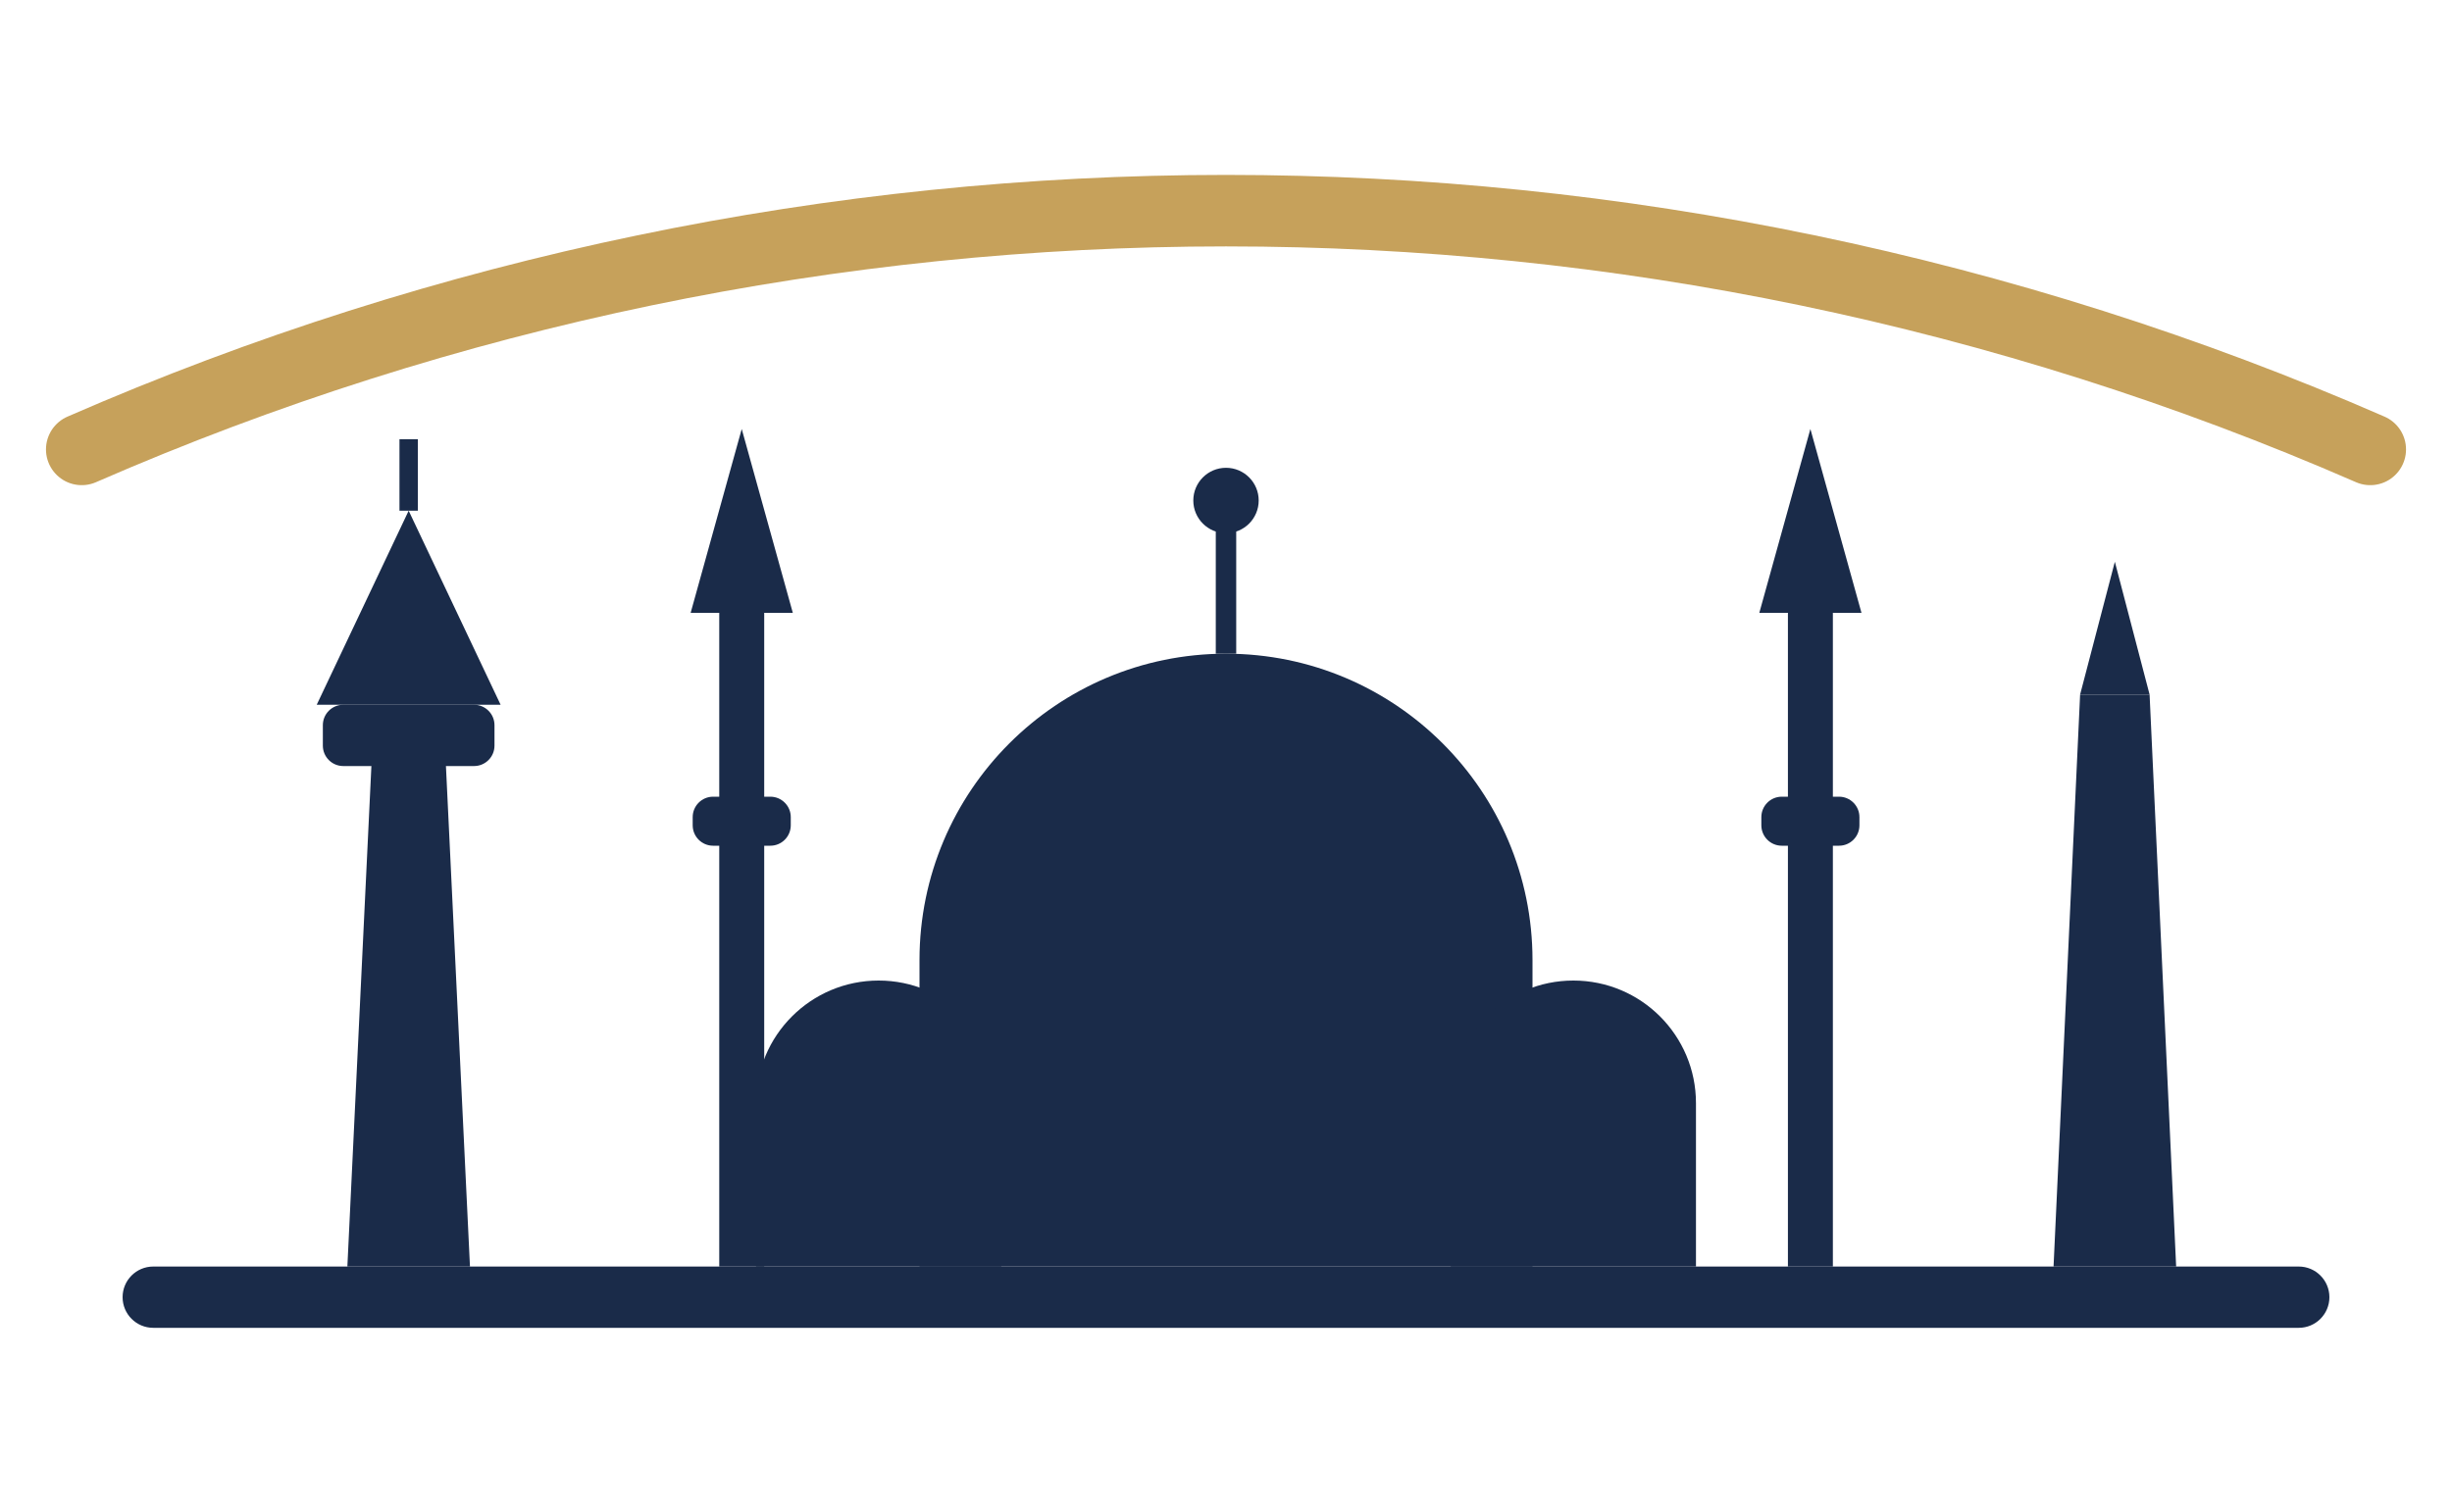
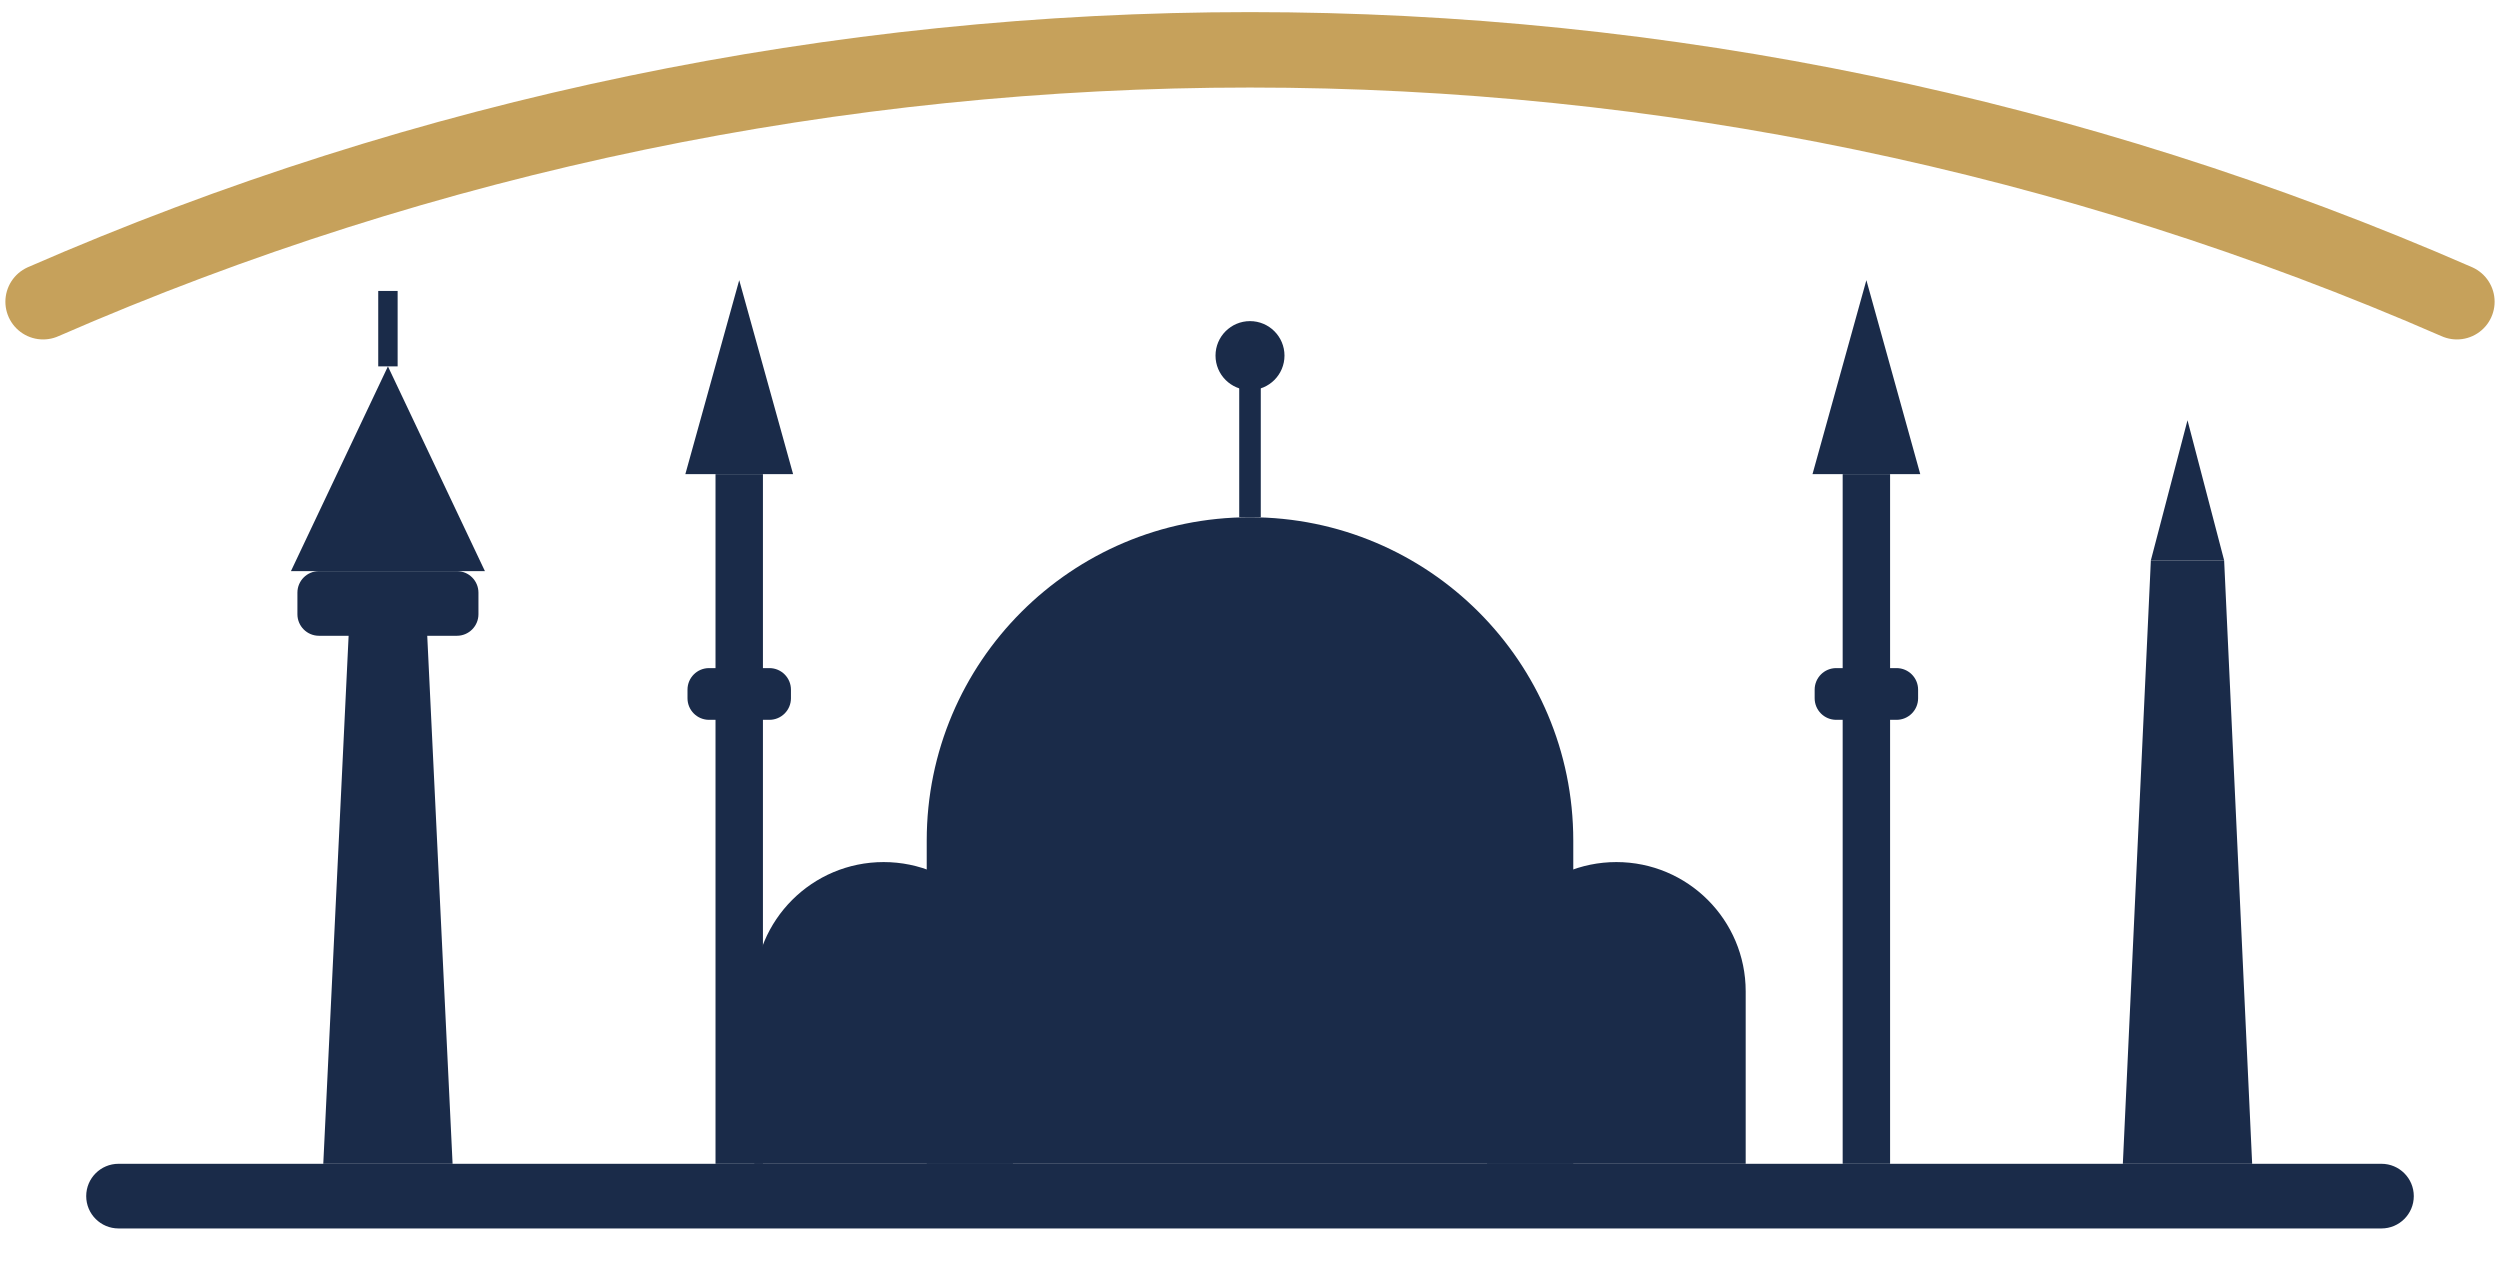
- <svg xmlns="http://www.w3.org/2000/svg" viewBox="0 0 120 74">
+ <svg xmlns="http://www.w3.org/2000/svg" viewBox="2 8 116 59">
  <path d="M4,22 A140,140 0 0 1 116,22" fill="none" stroke="#C6A15B" stroke-width="3.5" stroke-linecap="round" />
  <g fill="#1A2B49">
    <path d="M17,62 L18.2,37 L21.8,37 L23,62 Z" />
    <rect x="15.8" y="34.5" width="8.4" height="3" rx="1" />
    <path d="M15.5,34.5 L20,25 L24.5,34.5 Z" />
    <rect x="19.55" y="21.5" width="0.9" height="3.5" />
    <rect x="35.2" y="30" width="2.2" height="32" />
    <rect x="33.9" y="39" width="4.8" height="2.4" rx="1" />
    <path d="M33.8,30 L36.3,21 L38.8,30 Z" />
    <path d="M45,62 L45,47 A15,15 0 0 1 75,47 L75,62 Z" />
    <path d="M37,62 L37,54 A6,6 0 0 1 49,54 L49,62 Z" />
    <path d="M71,62 L71,54 A6,6 0 0 1 83,54 L83,62 Z" />
    <rect x="59.5" y="26" width="1" height="6" />
    <circle cx="60" cy="24.5" r="1.6" />
    <rect x="87.5" y="30" width="2.2" height="32" />
    <rect x="86.2" y="39" width="4.8" height="2.4" rx="1" />
    <path d="M86.1,30 L88.6,21 L91.1,30 Z" />
    <path d="M100.5,62 L101.8,34 L105.2,34 L106.5,62 Z" />
    <path d="M101.8,34 L103.5,27.5 L105.2,34 Z" />
    <rect x="6" y="62" width="108" height="3" rx="1.5" />
  </g>
</svg>
